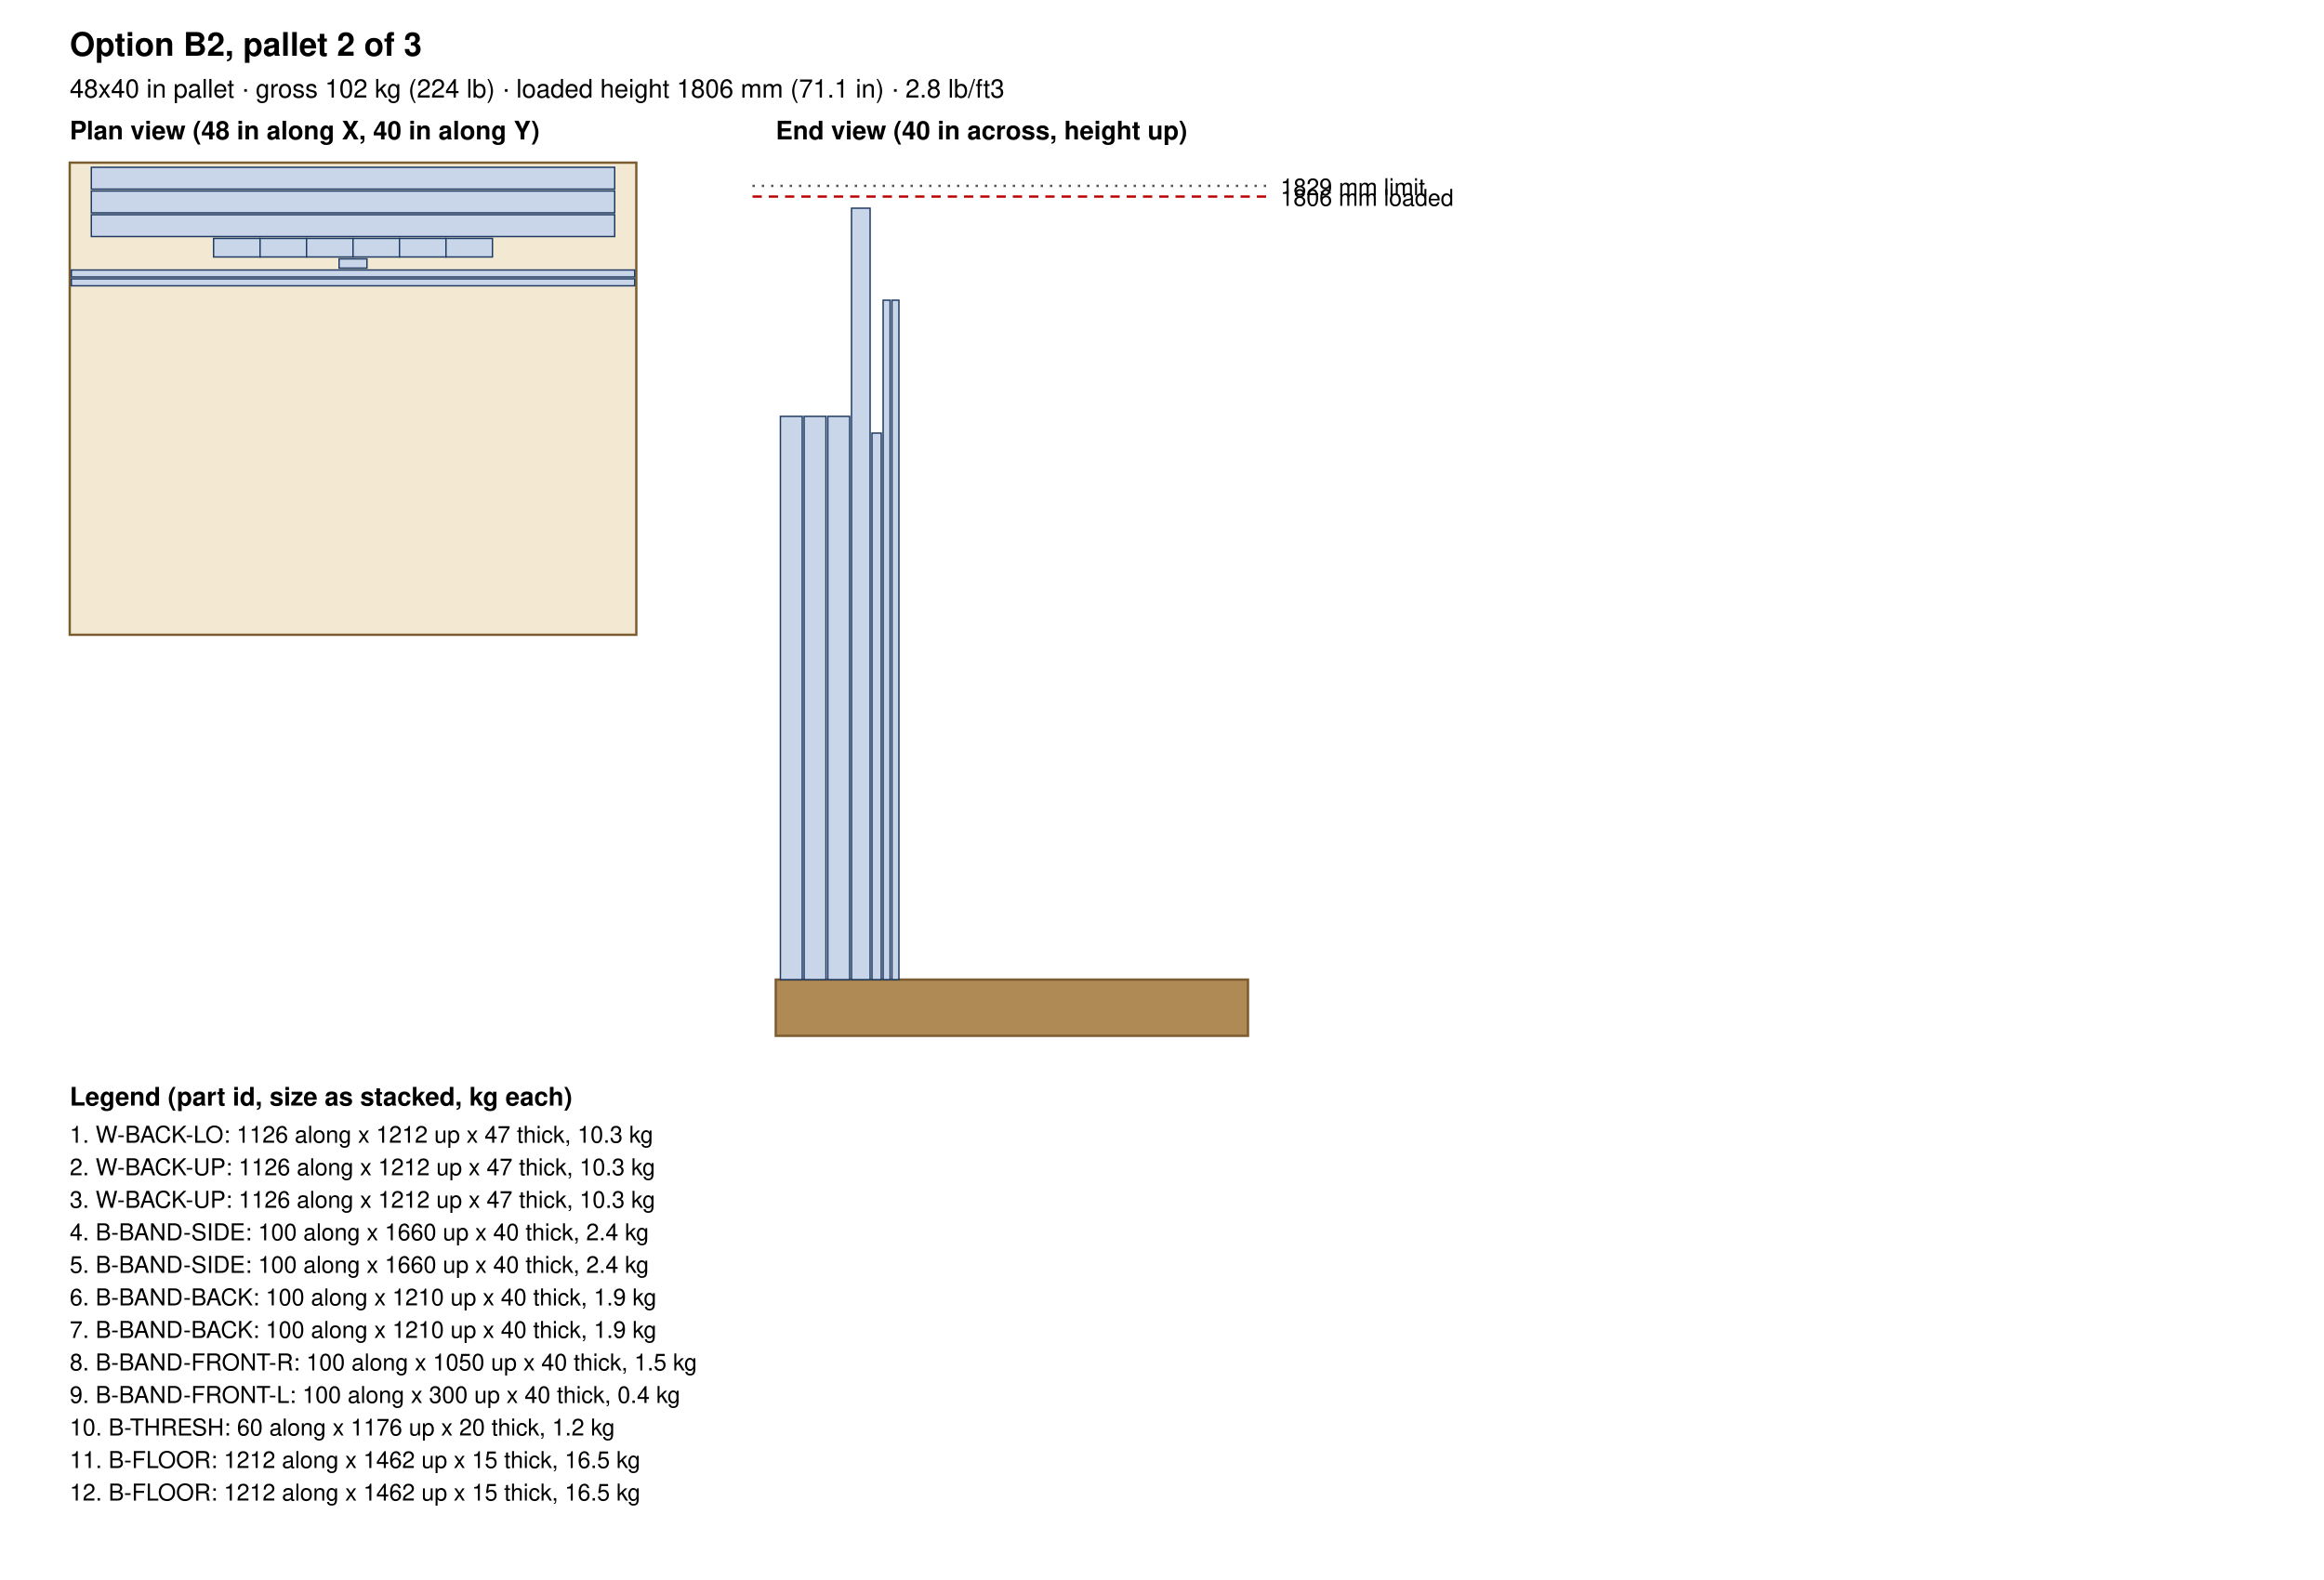
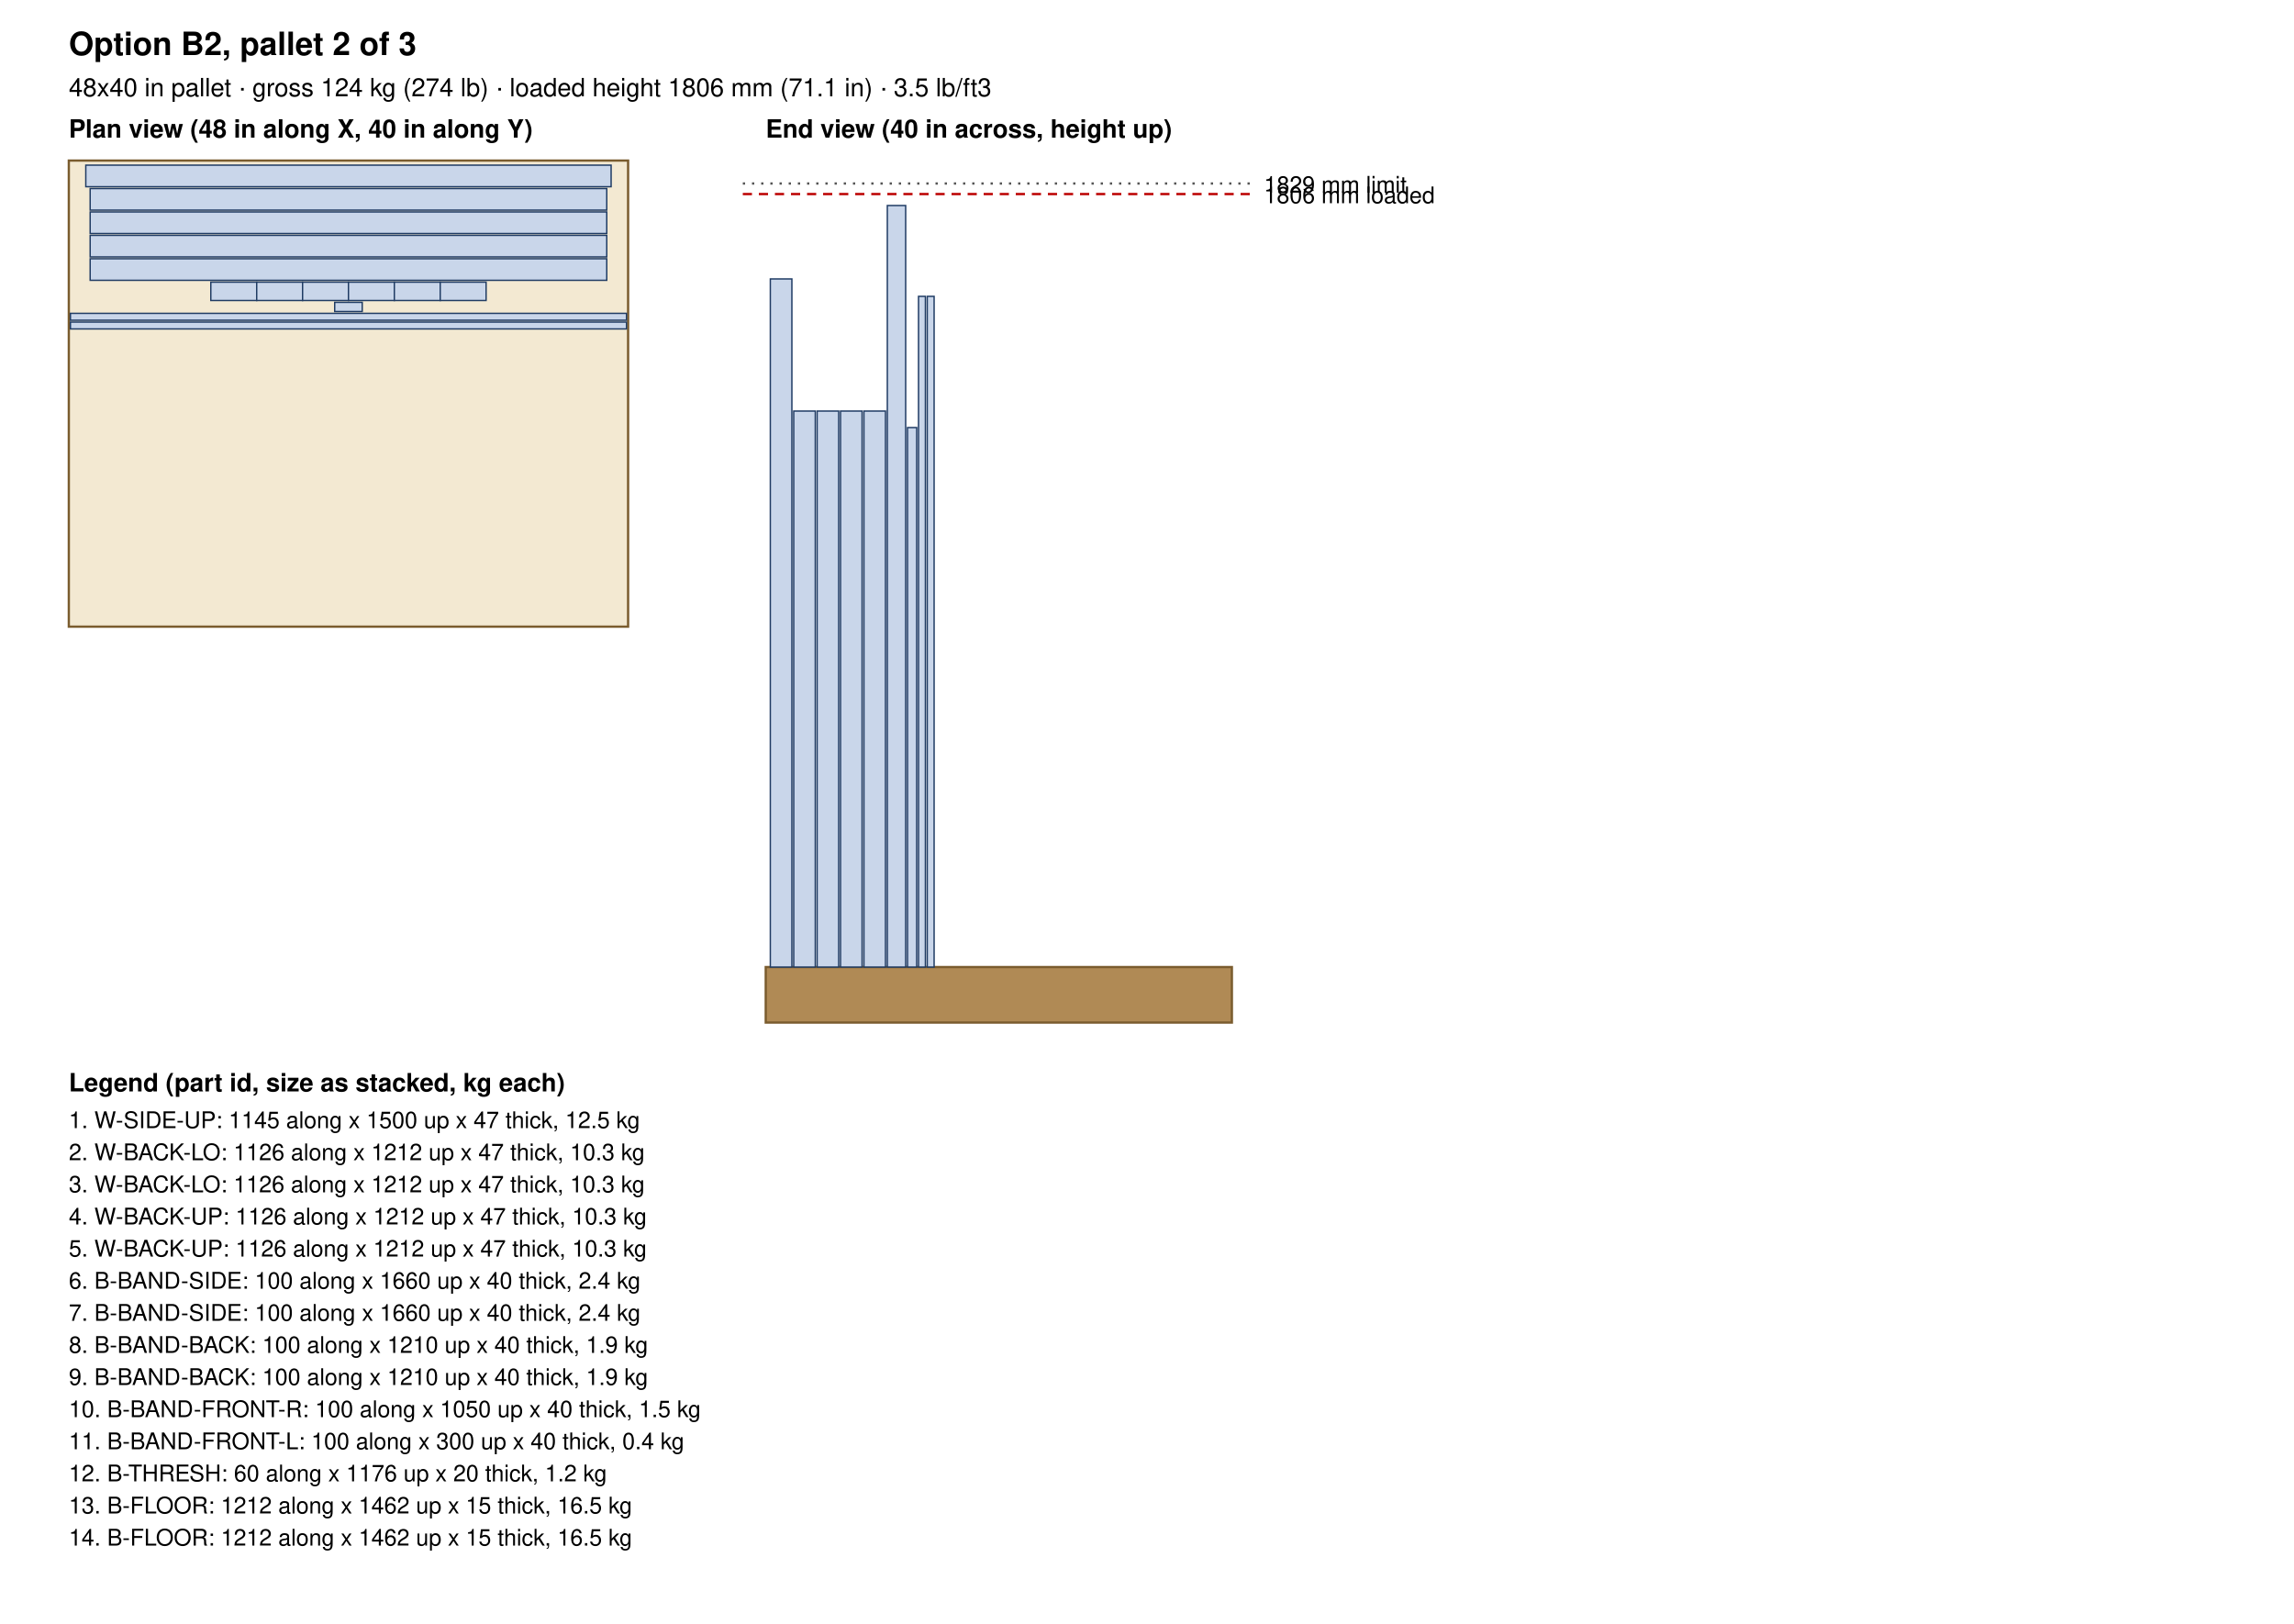
- <svg xmlns="http://www.w3.org/2000/svg" width="1000" height="680" viewBox="0 0 1000 680">
+ <svg xmlns="http://www.w3.org/2000/svg" width="1000" height="708" viewBox="0 0 1000 708">
  <rect width="100%" height="100%" fill="white" />
  <text x="30.0" y="24.0" font-size="14" text-anchor="start" font-weight="bold" font-family="Helvetica, Arial, sans-serif">Option B2, pallet 2 of 3</text>
-   <text x="30.0" y="42.0" font-size="11" text-anchor="start" font-weight="normal" font-family="Helvetica, Arial, sans-serif">48x40 in pallet · gross 102 kg (224 lb) · loaded height 1806 mm (71.1 in) · 2.8 lb/ft3</text>
+   <text x="30.0" y="42.0" font-size="11" text-anchor="start" font-weight="normal" font-family="Helvetica, Arial, sans-serif">48x40 in pallet · gross 124 kg (274 lb) · loaded height 1806 mm (71.1 in) · 3.5 lb/ft3</text>
  <text x="30.0" y="60.0" font-size="11" text-anchor="start" font-weight="bold" font-family="Helvetica, Arial, sans-serif">Plan view (48 in along X, 40 in along Y)</text>
  <rect x="30" y="70" width="243.8" height="203.2" fill="#f3e9d2" stroke="#7a5c2e" />
-   <rect x="39.3" y="72.0" width="225.2" height="9.4" fill="#c9d6ea" stroke="#1f3b63" stroke-width="0.6" />
+   <rect x="37.4" y="72.0" width="229.0" height="9.4" fill="#c9d6ea" stroke="#1f3b63" stroke-width="0.6" />
  <rect x="39.3" y="82.2" width="225.2" height="9.4" fill="#c9d6ea" stroke="#1f3b63" stroke-width="0.6" />
  <rect x="39.3" y="92.4" width="225.2" height="9.4" fill="#c9d6ea" stroke="#1f3b63" stroke-width="0.6" />
-   <rect x="91.9" y="102.6" width="20.0" height="8.0" fill="#c9d6ea" stroke="#1f3b63" stroke-width="0.6" />
-   <rect x="111.9" y="102.6" width="20.0" height="8.0" fill="#c9d6ea" stroke="#1f3b63" stroke-width="0.6" />
-   <rect x="131.9" y="102.6" width="20.0" height="8.0" fill="#c9d6ea" stroke="#1f3b63" stroke-width="0.6" />
-   <rect x="151.9" y="102.6" width="20.0" height="8.0" fill="#c9d6ea" stroke="#1f3b63" stroke-width="0.6" />
-   <rect x="171.9" y="102.6" width="20.0" height="8.0" fill="#c9d6ea" stroke="#1f3b63" stroke-width="0.6" />
-   <rect x="191.9" y="102.6" width="20.0" height="8.0" fill="#c9d6ea" stroke="#1f3b63" stroke-width="0.6" />
-   <rect x="145.9" y="111.4" width="12.0" height="4.0" fill="#c9d6ea" stroke="#1f3b63" stroke-width="0.6" />
-   <rect x="30.7" y="116.2" width="242.4" height="3.0" fill="#c9d6ea" stroke="#1f3b63" stroke-width="0.6" />
-   <rect x="30.7" y="120.0" width="242.4" height="3.0" fill="#c9d6ea" stroke="#1f3b63" stroke-width="0.6" />
+   <rect x="39.3" y="102.6" width="225.2" height="9.4" fill="#c9d6ea" stroke="#1f3b63" stroke-width="0.6" />
+   <rect x="39.3" y="112.8" width="225.2" height="9.4" fill="#c9d6ea" stroke="#1f3b63" stroke-width="0.6" />
+   <rect x="91.9" y="123.0" width="20.0" height="8.0" fill="#c9d6ea" stroke="#1f3b63" stroke-width="0.6" />
+   <rect x="111.9" y="123.0" width="20.0" height="8.0" fill="#c9d6ea" stroke="#1f3b63" stroke-width="0.6" />
+   <rect x="131.9" y="123.0" width="20.0" height="8.0" fill="#c9d6ea" stroke="#1f3b63" stroke-width="0.6" />
+   <rect x="151.9" y="123.0" width="20.0" height="8.0" fill="#c9d6ea" stroke="#1f3b63" stroke-width="0.6" />
+   <rect x="171.9" y="123.0" width="20.0" height="8.0" fill="#c9d6ea" stroke="#1f3b63" stroke-width="0.6" />
+   <rect x="191.9" y="123.0" width="20.0" height="8.0" fill="#c9d6ea" stroke="#1f3b63" stroke-width="0.6" />
+   <rect x="145.9" y="131.8" width="12.0" height="4.0" fill="#c9d6ea" stroke="#1f3b63" stroke-width="0.6" />
+   <rect x="30.7" y="136.6" width="242.4" height="3.0" fill="#c9d6ea" stroke="#1f3b63" stroke-width="0.6" />
+   <rect x="30.7" y="140.4" width="242.4" height="3.0" fill="#c9d6ea" stroke="#1f3b63" stroke-width="0.6" />
  <text x="333.8" y="60.0" font-size="11" text-anchor="start" font-weight="bold" font-family="Helvetica, Arial, sans-serif">End view (40 in across, height up)</text>
  <rect x="333.8" y="421.6" width="203.2" height="24.2" fill="#b08a55" stroke="#7a5c2e" />
-   <rect x="335.8" y="179.2" width="9.4" height="242.4" fill="#c9d6ea" stroke="#1f3b63" stroke-width="0.6" />
+   <rect x="335.8" y="121.6" width="9.4" height="300.0" fill="#c9d6ea" stroke="#1f3b63" stroke-width="0.6" />
  <rect x="346.0" y="179.2" width="9.4" height="242.4" fill="#c9d6ea" stroke="#1f3b63" stroke-width="0.6" />
  <rect x="356.2" y="179.2" width="9.4" height="242.4" fill="#c9d6ea" stroke="#1f3b63" stroke-width="0.6" />
-   <rect x="366.4" y="89.6" width="8.0" height="332.0" fill="#c9d6ea" stroke="#1f3b63" stroke-width="0.6" />
-   <rect x="375.2" y="186.4" width="4.0" height="235.2" fill="#c9d6ea" stroke="#1f3b63" stroke-width="0.6" />
-   <rect x="380.0" y="129.2" width="3.0" height="292.4" fill="#c9d6ea" stroke="#1f3b63" stroke-width="0.6" />
-   <rect x="383.8" y="129.2" width="3.0" height="292.4" fill="#c9d6ea" stroke="#1f3b63" stroke-width="0.6" />
+   <rect x="366.4" y="179.2" width="9.4" height="242.4" fill="#c9d6ea" stroke="#1f3b63" stroke-width="0.6" />
+   <rect x="376.6" y="179.2" width="9.4" height="242.4" fill="#c9d6ea" stroke="#1f3b63" stroke-width="0.6" />
+   <rect x="386.8" y="89.6" width="8.0" height="332.0" fill="#c9d6ea" stroke="#1f3b63" stroke-width="0.6" />
+   <rect x="395.6" y="186.4" width="4.0" height="235.2" fill="#c9d6ea" stroke="#1f3b63" stroke-width="0.6" />
+   <rect x="400.4" y="129.2" width="3.0" height="292.4" fill="#c9d6ea" stroke="#1f3b63" stroke-width="0.6" />
+   <rect x="404.2" y="129.2" width="3.0" height="292.4" fill="#c9d6ea" stroke="#1f3b63" stroke-width="0.6" />
  <line x1="323.8" y1="84.6" x2="547.0" y2="84.6" stroke="#b00" stroke-dasharray="4 3" />
  <text x="551.0" y="88.6" font-size="10" text-anchor="start" font-weight="normal" font-family="Helvetica, Arial, sans-serif">1806 mm loaded</text>
  <line x1="323.8" y1="80.0" x2="547.0" y2="80.0" stroke="#555" stroke-dasharray="1 3" />
  <text x="551.0" y="84.0" font-size="10" text-anchor="start" font-weight="normal" font-family="Helvetica, Arial, sans-serif">1829 mm limit</text>
  <text x="30.0" y="475.8" font-size="11" text-anchor="start" font-weight="bold" font-family="Helvetica, Arial, sans-serif">Legend (part id, size as stacked, kg each)</text>
-   <text x="30.0" y="491.8" font-size="10" text-anchor="start" font-weight="normal" font-family="Helvetica, Arial, sans-serif">1. W-BACK-LO: 1126 along x 1212 up x 47 thick, 10.3 kg</text>
-   <text x="30.0" y="505.8" font-size="10" text-anchor="start" font-weight="normal" font-family="Helvetica, Arial, sans-serif">2. W-BACK-UP: 1126 along x 1212 up x 47 thick, 10.3 kg</text>
-   <text x="30.0" y="519.8" font-size="10" text-anchor="start" font-weight="normal" font-family="Helvetica, Arial, sans-serif">3. W-BACK-UP: 1126 along x 1212 up x 47 thick, 10.3 kg</text>
-   <text x="30.0" y="533.8" font-size="10" text-anchor="start" font-weight="normal" font-family="Helvetica, Arial, sans-serif">4. B-BAND-SIDE: 100 along x 1660 up x 40 thick, 2.4 kg</text>
-   <text x="30.0" y="547.8" font-size="10" text-anchor="start" font-weight="normal" font-family="Helvetica, Arial, sans-serif">5. B-BAND-SIDE: 100 along x 1660 up x 40 thick, 2.4 kg</text>
-   <text x="30.0" y="561.8" font-size="10" text-anchor="start" font-weight="normal" font-family="Helvetica, Arial, sans-serif">6. B-BAND-BACK: 100 along x 1210 up x 40 thick, 1.9 kg</text>
-   <text x="30.0" y="575.8" font-size="10" text-anchor="start" font-weight="normal" font-family="Helvetica, Arial, sans-serif">7. B-BAND-BACK: 100 along x 1210 up x 40 thick, 1.9 kg</text>
-   <text x="30.0" y="589.8" font-size="10" text-anchor="start" font-weight="normal" font-family="Helvetica, Arial, sans-serif">8. B-BAND-FRONT-R: 100 along x 1050 up x 40 thick, 1.5 kg</text>
-   <text x="30.0" y="603.8" font-size="10" text-anchor="start" font-weight="normal" font-family="Helvetica, Arial, sans-serif">9. B-BAND-FRONT-L: 100 along x 300 up x 40 thick, 0.4 kg</text>
-   <text x="30.0" y="617.8" font-size="10" text-anchor="start" font-weight="normal" font-family="Helvetica, Arial, sans-serif">10. B-THRESH: 60 along x 1176 up x 20 thick, 1.2 kg</text>
-   <text x="30.0" y="631.8" font-size="10" text-anchor="start" font-weight="normal" font-family="Helvetica, Arial, sans-serif">11. B-FLOOR: 1212 along x 1462 up x 15 thick, 16.5 kg</text>
-   <text x="30.0" y="645.8" font-size="10" text-anchor="start" font-weight="normal" font-family="Helvetica, Arial, sans-serif">12. B-FLOOR: 1212 along x 1462 up x 15 thick, 16.5 kg</text>
+   <text x="30.0" y="491.8" font-size="10" text-anchor="start" font-weight="normal" font-family="Helvetica, Arial, sans-serif">1. W-SIDE-UP: 1145 along x 1500 up x 47 thick, 12.5 kg</text>
+   <text x="30.0" y="505.8" font-size="10" text-anchor="start" font-weight="normal" font-family="Helvetica, Arial, sans-serif">2. W-BACK-LO: 1126 along x 1212 up x 47 thick, 10.3 kg</text>
+   <text x="30.0" y="519.8" font-size="10" text-anchor="start" font-weight="normal" font-family="Helvetica, Arial, sans-serif">3. W-BACK-LO: 1126 along x 1212 up x 47 thick, 10.3 kg</text>
+   <text x="30.0" y="533.8" font-size="10" text-anchor="start" font-weight="normal" font-family="Helvetica, Arial, sans-serif">4. W-BACK-UP: 1126 along x 1212 up x 47 thick, 10.3 kg</text>
+   <text x="30.0" y="547.8" font-size="10" text-anchor="start" font-weight="normal" font-family="Helvetica, Arial, sans-serif">5. W-BACK-UP: 1126 along x 1212 up x 47 thick, 10.3 kg</text>
+   <text x="30.0" y="561.8" font-size="10" text-anchor="start" font-weight="normal" font-family="Helvetica, Arial, sans-serif">6. B-BAND-SIDE: 100 along x 1660 up x 40 thick, 2.4 kg</text>
+   <text x="30.0" y="575.8" font-size="10" text-anchor="start" font-weight="normal" font-family="Helvetica, Arial, sans-serif">7. B-BAND-SIDE: 100 along x 1660 up x 40 thick, 2.4 kg</text>
+   <text x="30.0" y="589.8" font-size="10" text-anchor="start" font-weight="normal" font-family="Helvetica, Arial, sans-serif">8. B-BAND-BACK: 100 along x 1210 up x 40 thick, 1.9 kg</text>
+   <text x="30.0" y="603.8" font-size="10" text-anchor="start" font-weight="normal" font-family="Helvetica, Arial, sans-serif">9. B-BAND-BACK: 100 along x 1210 up x 40 thick, 1.9 kg</text>
+   <text x="30.0" y="617.8" font-size="10" text-anchor="start" font-weight="normal" font-family="Helvetica, Arial, sans-serif">10. B-BAND-FRONT-R: 100 along x 1050 up x 40 thick, 1.5 kg</text>
+   <text x="30.0" y="631.8" font-size="10" text-anchor="start" font-weight="normal" font-family="Helvetica, Arial, sans-serif">11. B-BAND-FRONT-L: 100 along x 300 up x 40 thick, 0.4 kg</text>
+   <text x="30.0" y="645.8" font-size="10" text-anchor="start" font-weight="normal" font-family="Helvetica, Arial, sans-serif">12. B-THRESH: 60 along x 1176 up x 20 thick, 1.2 kg</text>
+   <text x="30.0" y="659.8" font-size="10" text-anchor="start" font-weight="normal" font-family="Helvetica, Arial, sans-serif">13. B-FLOOR: 1212 along x 1462 up x 15 thick, 16.5 kg</text>
+   <text x="30.0" y="673.8" font-size="10" text-anchor="start" font-weight="normal" font-family="Helvetica, Arial, sans-serif">14. B-FLOOR: 1212 along x 1462 up x 15 thick, 16.5 kg</text>
</svg>
